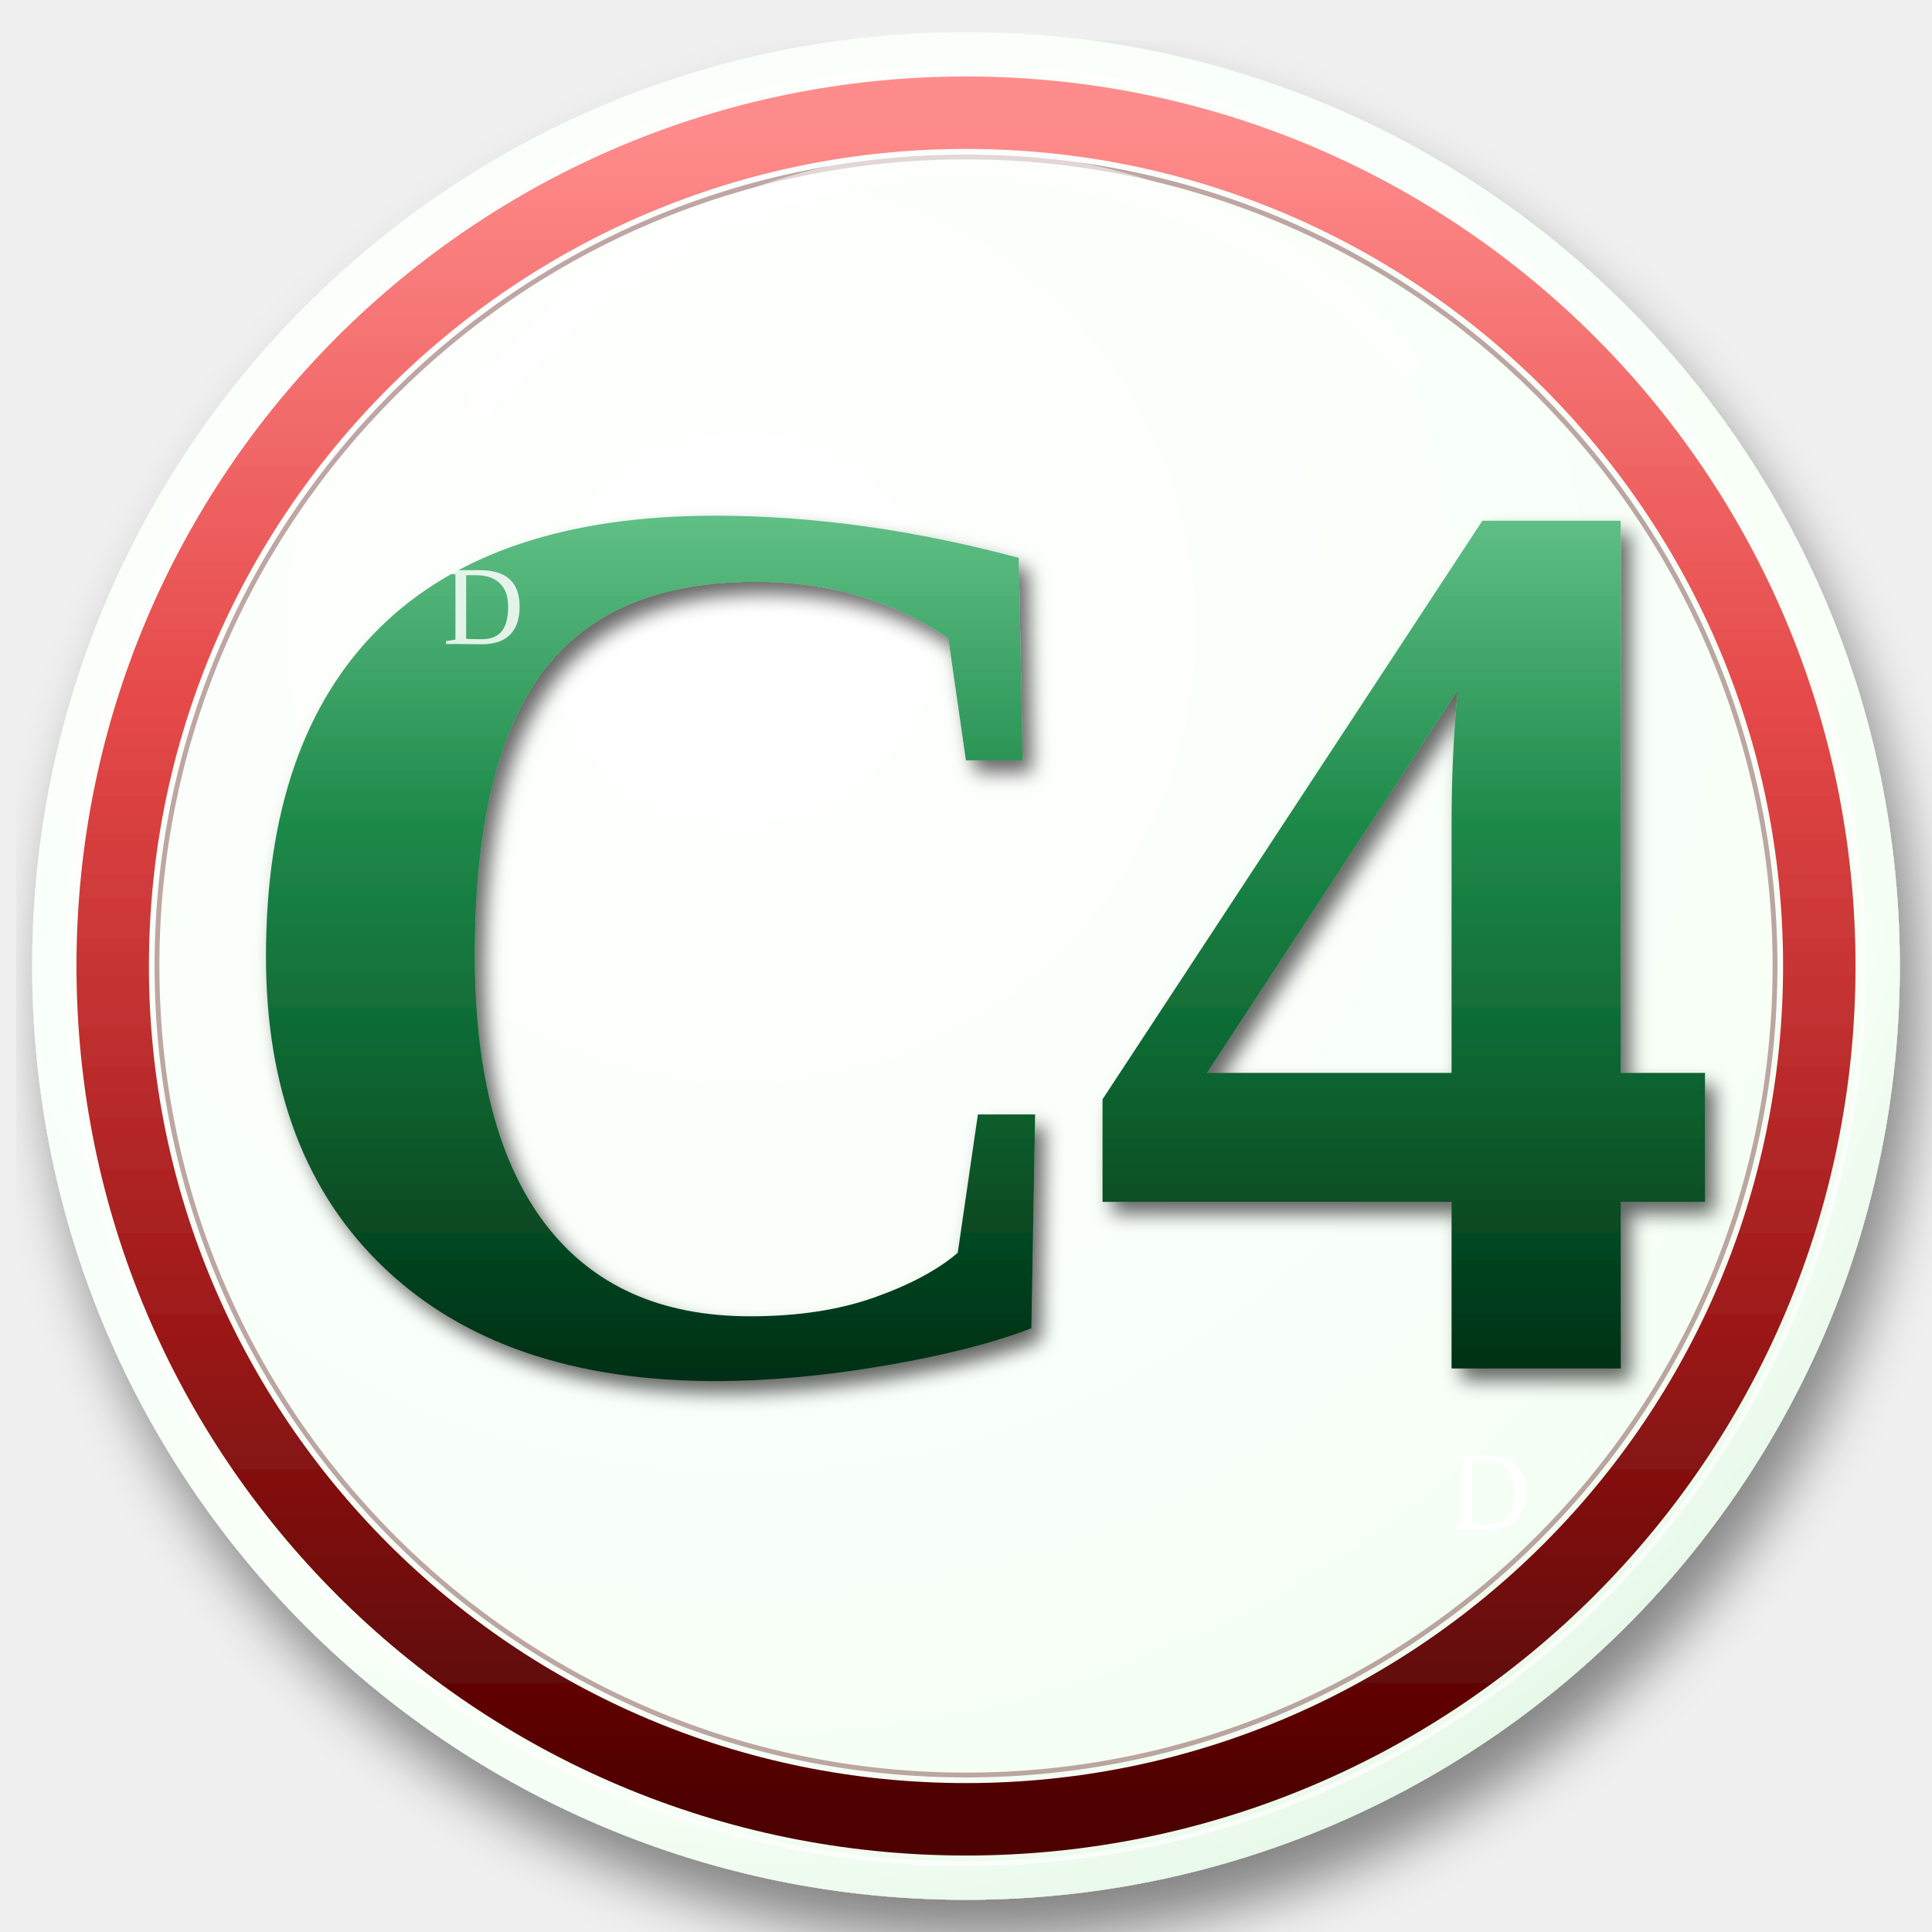
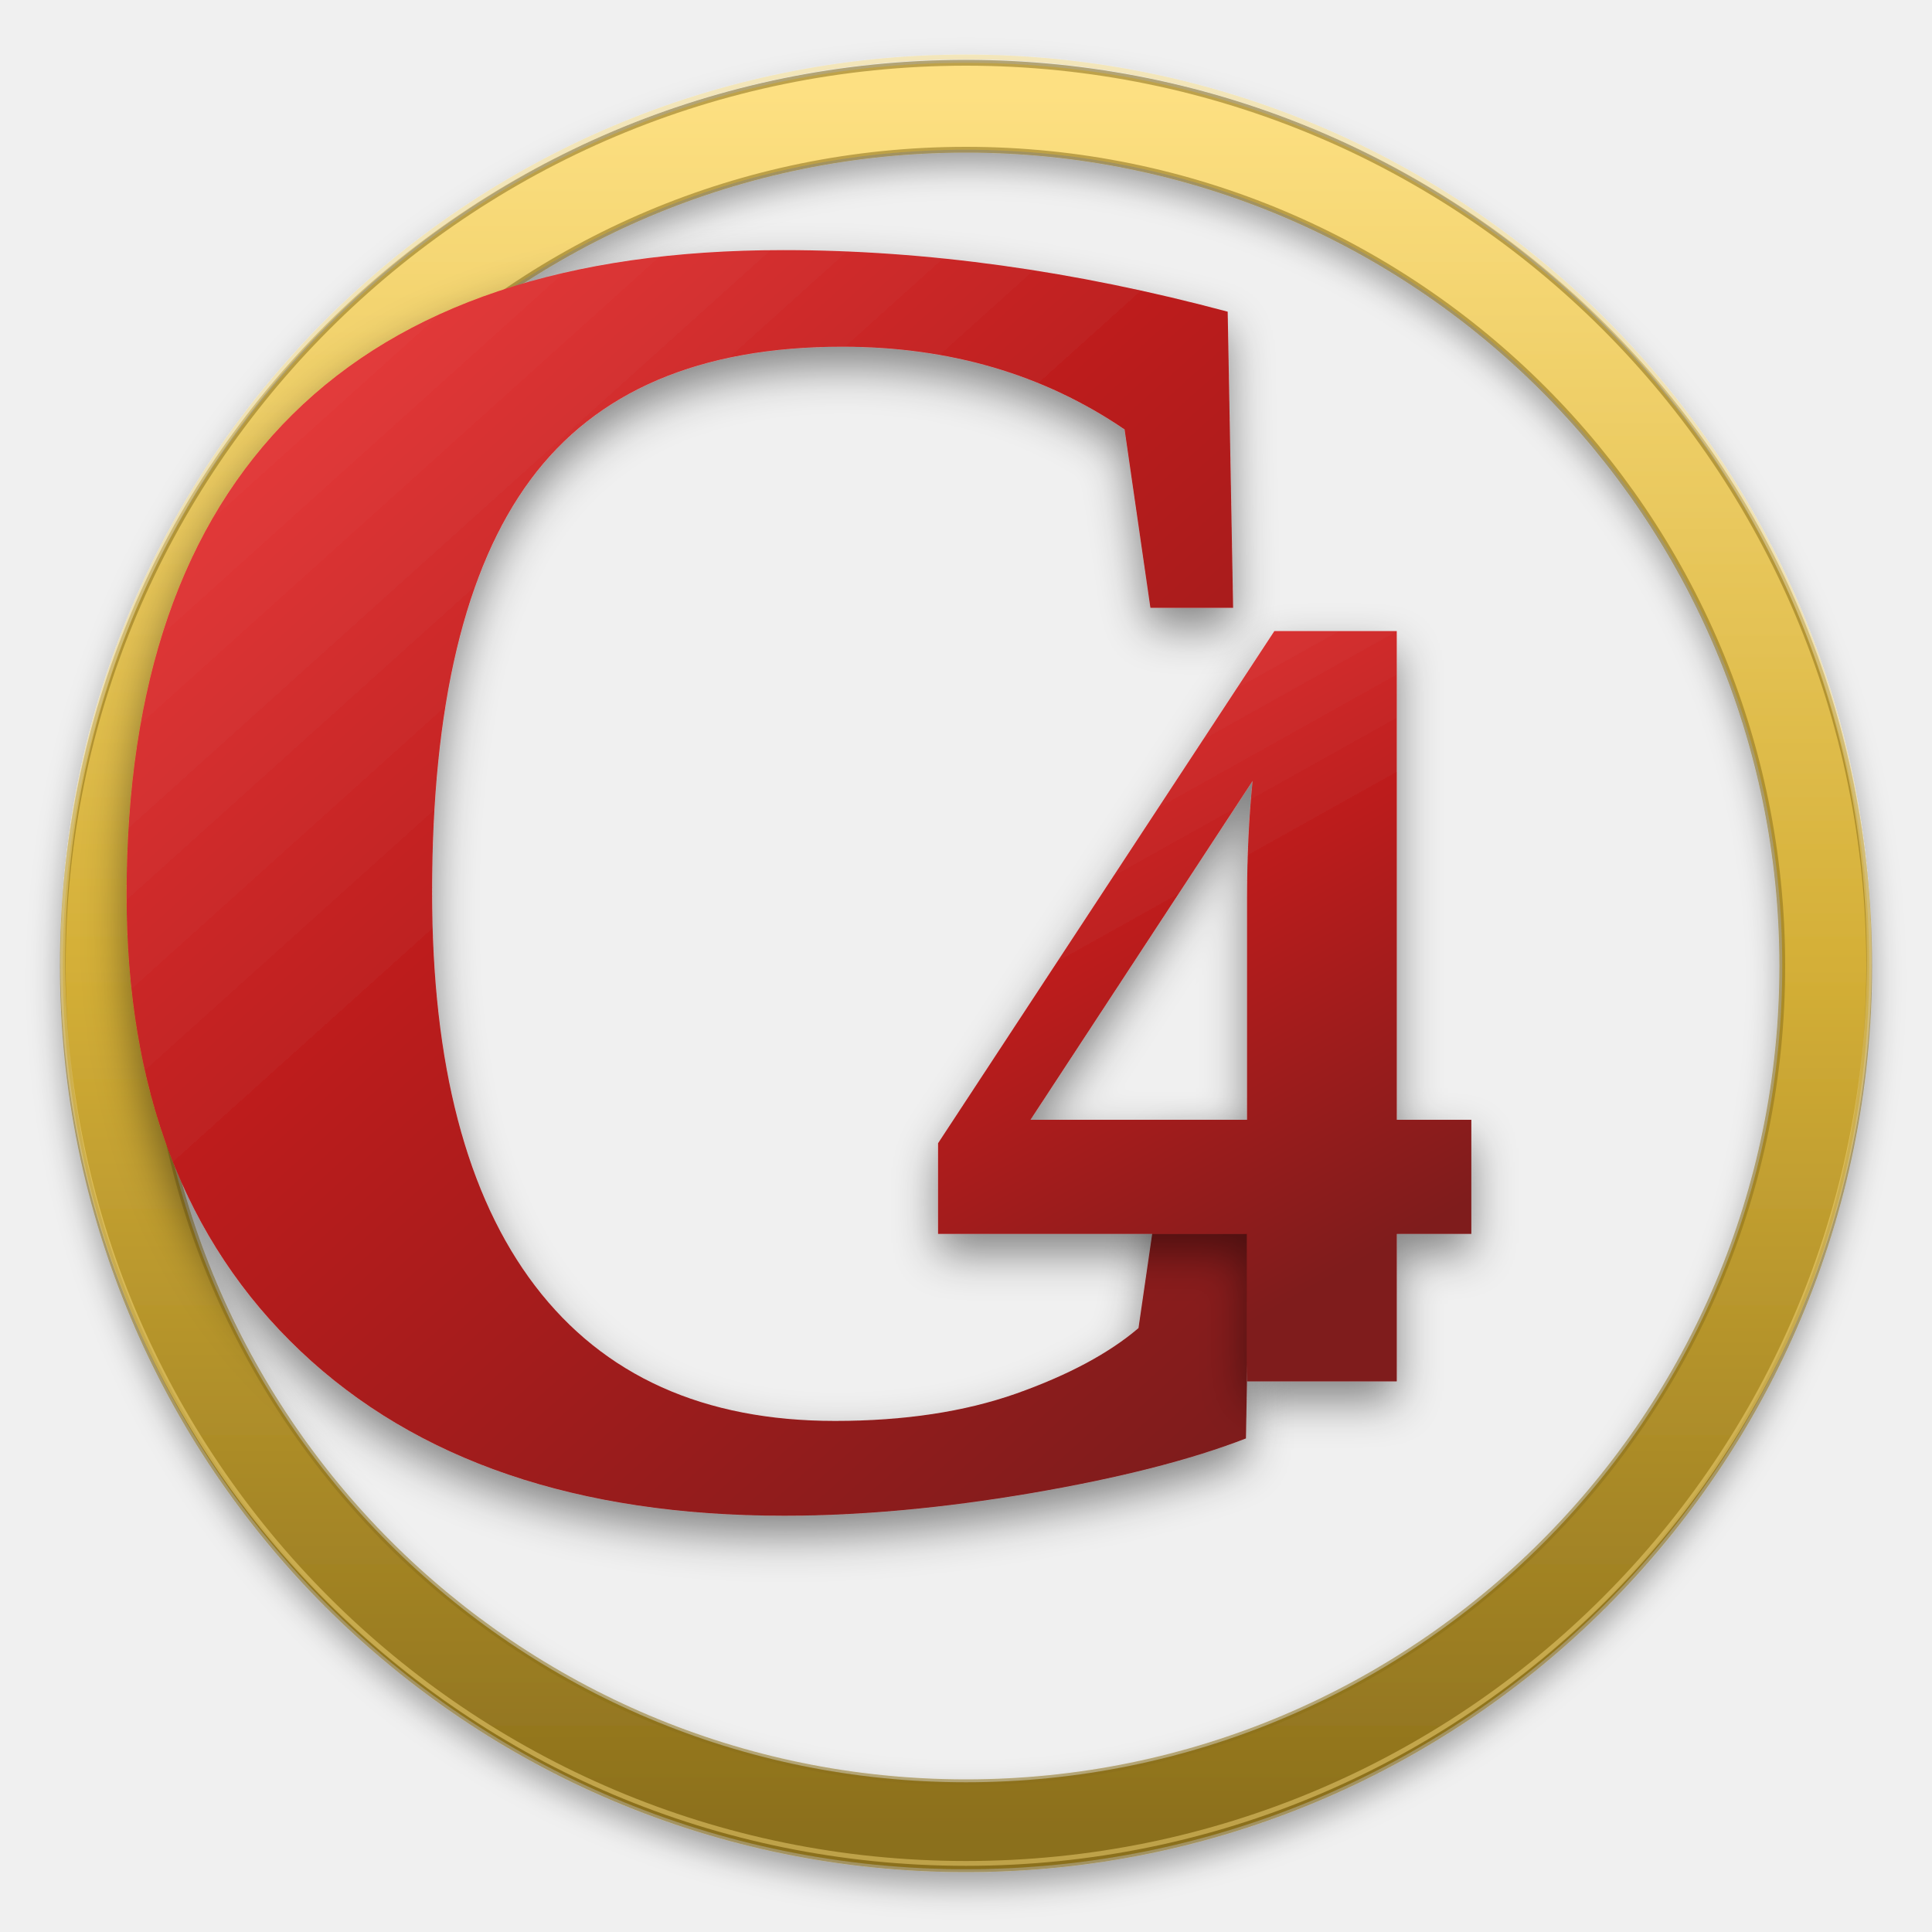
- <svg xmlns="http://www.w3.org/2000/svg" viewBox="0 0 240 240" role="img" aria-label="Call4All Logo">
+ <svg xmlns="http://www.w3.org/2000/svg" viewBox="0 0 200 200" width="200" height="200" role="img" aria-label="Call4All christmas logo">
  <defs>
-     <radialGradient id="c4_bg" cx="38%" cy="32%" r="78%">
-       <stop offset="0%" stop-color="#ffffff" />
-       <stop offset="80%" stop-color="#f6fff6" />
-       <stop offset="100%" stop-color="#dcf3df" />
-     </radialGradient>
-     <linearGradient id="c4_ring" x1="0" y1="0" x2="0" y2="1">
-       <stop offset="0%" stop-color="#ff8c8c" />
-       <stop offset="35%" stop-color="#e54848" />
-       <stop offset="70%" stop-color="#a01a1a" />
-       <stop offset="100%" stop-color="#4d0000" />
+     <linearGradient id="ringG" x1="0" y1="0" x2="0" y2="1">
+       <stop offset="0%" stop-color="#fde082" />
+       <stop offset="50%" stop-color="#d4af37" />
+       <stop offset="100%" stop-color="#8b6f1c" />
    </linearGradient>
-     <linearGradient id="c4_letters" x1="0" y1="0" x2="0" y2="1">
-       <stop offset="0%" stop-color="#5fbf85" />
-       <stop offset="35%" stop-color="#1e8a4a" />
-       <stop offset="70%" stop-color="#0a5d2c" />
-       <stop offset="100%" stop-color="#022e15" />
+     <linearGradient id="cG" x1="0.1" y1="0" x2="0.9" y2="1">
+       <stop offset="0%" stop-color="#ef4444" />
+       <stop offset="45%" stop-color="#b91c1c" />
+       <stop offset="100%" stop-color="#7f1d1d" />
    </linearGradient>
-     <filter id="c4_drop" x="-25%" y="-25%" width="150%" height="150%">
-       <feGaussianBlur in="SourceAlpha" stdDeviation="3.5" />
-       <feOffset dx="2" dy="5" />
-       <feComponentTransfer>
-         <feFuncA type="linear" slope="0.45" />
-       </feComponentTransfer>
-       <feMerge>
-         <feMergeNode />
-         <feMergeNode in="SourceGraphic" />
-       </feMerge>
+     <linearGradient id="fourG" x1="0" y1="0" x2="0.4" y2="1">
+       <stop offset="0%" stop-color="#ef4444" />
+       <stop offset="50%" stop-color="#b91c1c" />
+       <stop offset="100%" stop-color="#7f1d1d" />
+     </linearGradient>
+     <filter id="emboss" x="-20%" y="-20%" width="140%" height="140%">
+       <feDropShadow dx="0" dy="2" stdDeviation="2.2" flood-color="#000000" flood-opacity="0.45" />
    </filter>
-     <filter id="c4_emboss" x="-10%" y="-10%" width="120%" height="120%">
-       <feGaussianBlur in="SourceAlpha" stdDeviation="1.2" />
-       <feOffset dx="1.2" dy="1.5" />
-       <feComponentTransfer>
-         <feFuncA type="linear" slope="0.6" />
-       </feComponentTransfer>
-       <feMerge>
-         <feMergeNode />
-         <feMergeNode in="SourceGraphic" />
-       </feMerge>
+     <filter id="ringShadow" x="-20%" y="-20%" width="140%" height="140%">
+       <feDropShadow dx="0" dy="1.5" stdDeviation="1.6" flood-color="#000000" flood-opacity="0.35" />
    </filter>
  </defs>
-   <g filter="url(#c4_drop)">
-     <circle cx="120" cy="120" r="116" fill="url(#c4_bg)" />
-     <circle cx="120" cy="120" r="106" fill="none" stroke="url(#c4_ring)" stroke-width="9" />
-     <circle cx="120" cy="120" r="100.5" fill="none" stroke="#4d0000" stroke-width="0.6" opacity="0.35" />
-     <circle cx="120" cy="120" r="111.5" fill="none" stroke="#ffffff" stroke-width="0.6" opacity="0.7" />
+   <g filter="url(#ringShadow)">
+     <circle cx="100" cy="100" r="89" fill="none" stroke="url(#ringG)" stroke-width="9" />
+     <circle cx="100" cy="100" r="93.5" fill="none" stroke="#8b6f1c" stroke-width="0.6" opacity="0.55" />
+     <circle cx="100" cy="100" r="84.5" fill="none" stroke="#8b6f1c" stroke-width="0.6" opacity="0.55" />
+     <circle cx="100" cy="100" r="93.5" fill="none" stroke="#fde082" stroke-width="0.5" opacity="0.45" transform="translate(0,-0.6)" />
  </g>
-   <g filter="url(#c4_emboss)">
-     <text x="120" y="170" font-family="'Playfair Display', Georgia, 'Times New Roman', serif" font-size="160" font-weight="700" text-anchor="middle" fill="url(#c4_letters)" letter-spacing="-6">C4</text>
+   <g filter="url(#emboss)">
+     <text x="74" y="155" font-family="Georgia, 'Times New Roman', 'Liberation Serif', serif" font-weight="700" font-size="195" fill="url(#cG)" text-anchor="middle">C</text>
  </g>
-   <path d="M 60 50 A 75 75 0 0 1 175 45" stroke="#ffffff" stroke-width="3.5" fill="none" opacity="0.55" stroke-linecap="round" />
-   <text x="55" y="80" font-size="14" fill="#ffffff" opacity="0.85">D</text>
-   <text x="180" y="190" font-size="14" fill="#ffffff" opacity="0.85">D</text>
+   <g filter="url(#emboss)">
+     <text x="125" y="143" font-family="Georgia, 'Times New Roman', 'Liberation Serif', serif" font-weight="700" font-size="118" fill="url(#fourG)" text-anchor="middle">4</text>
+   </g>
</svg>
